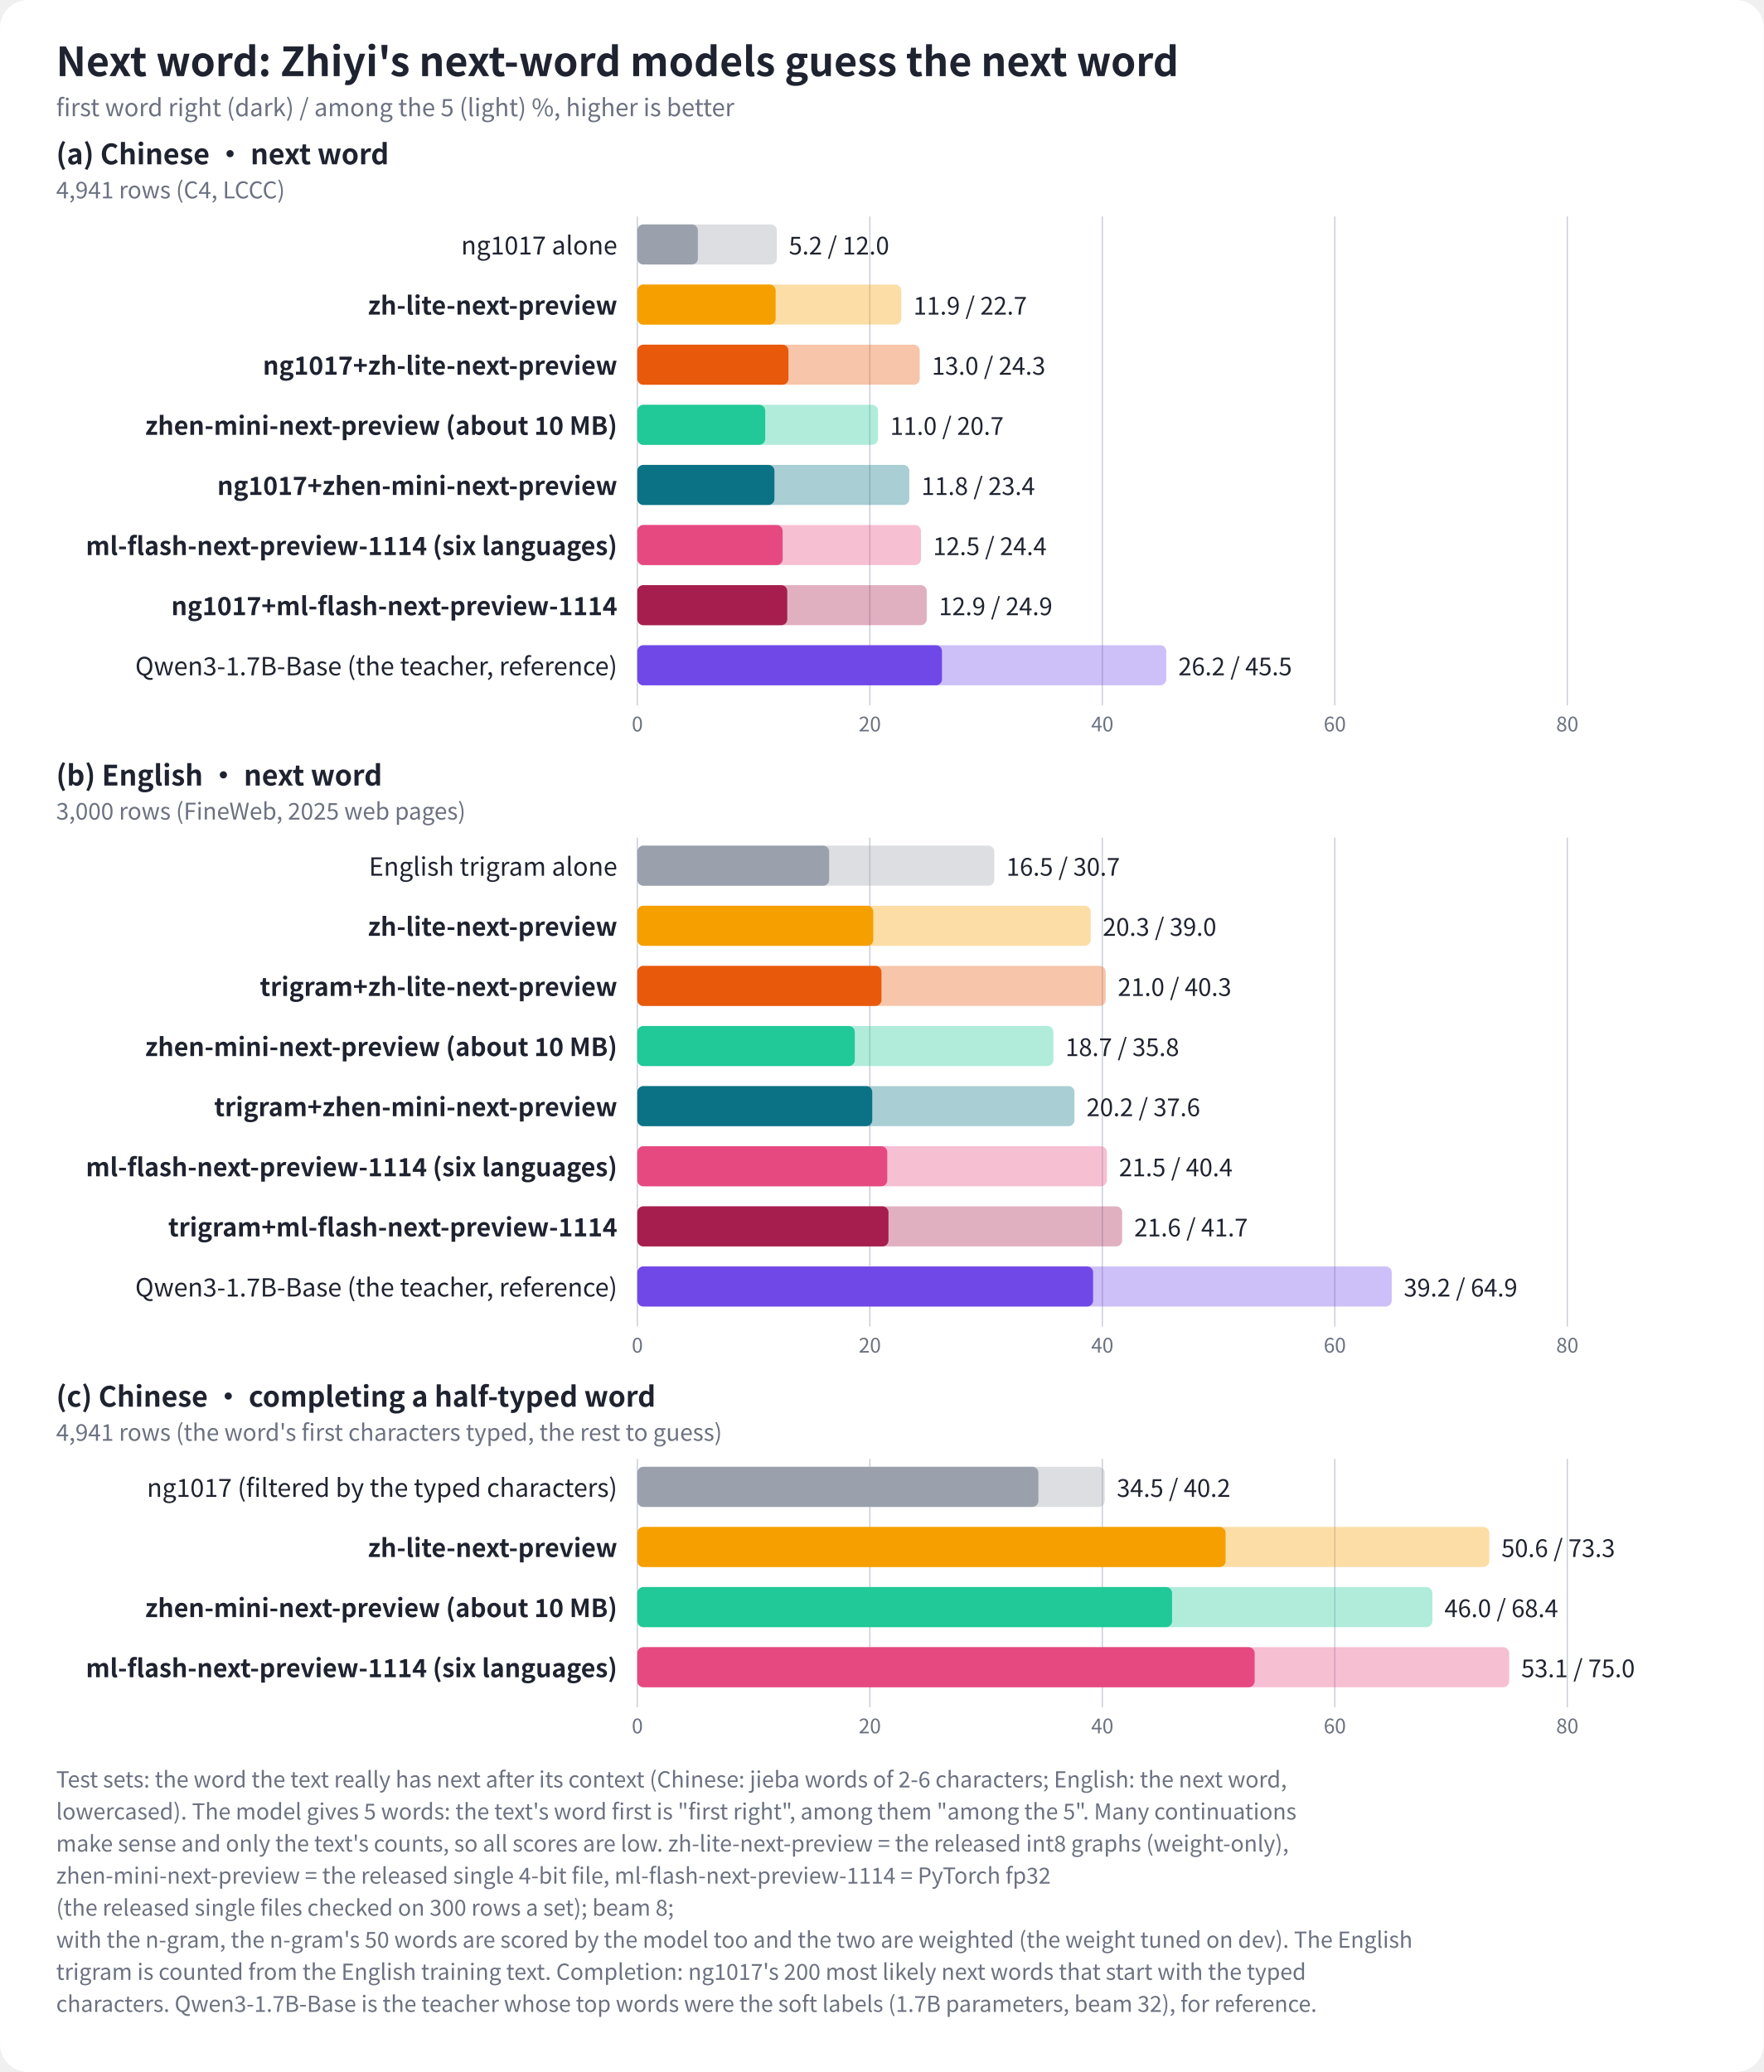
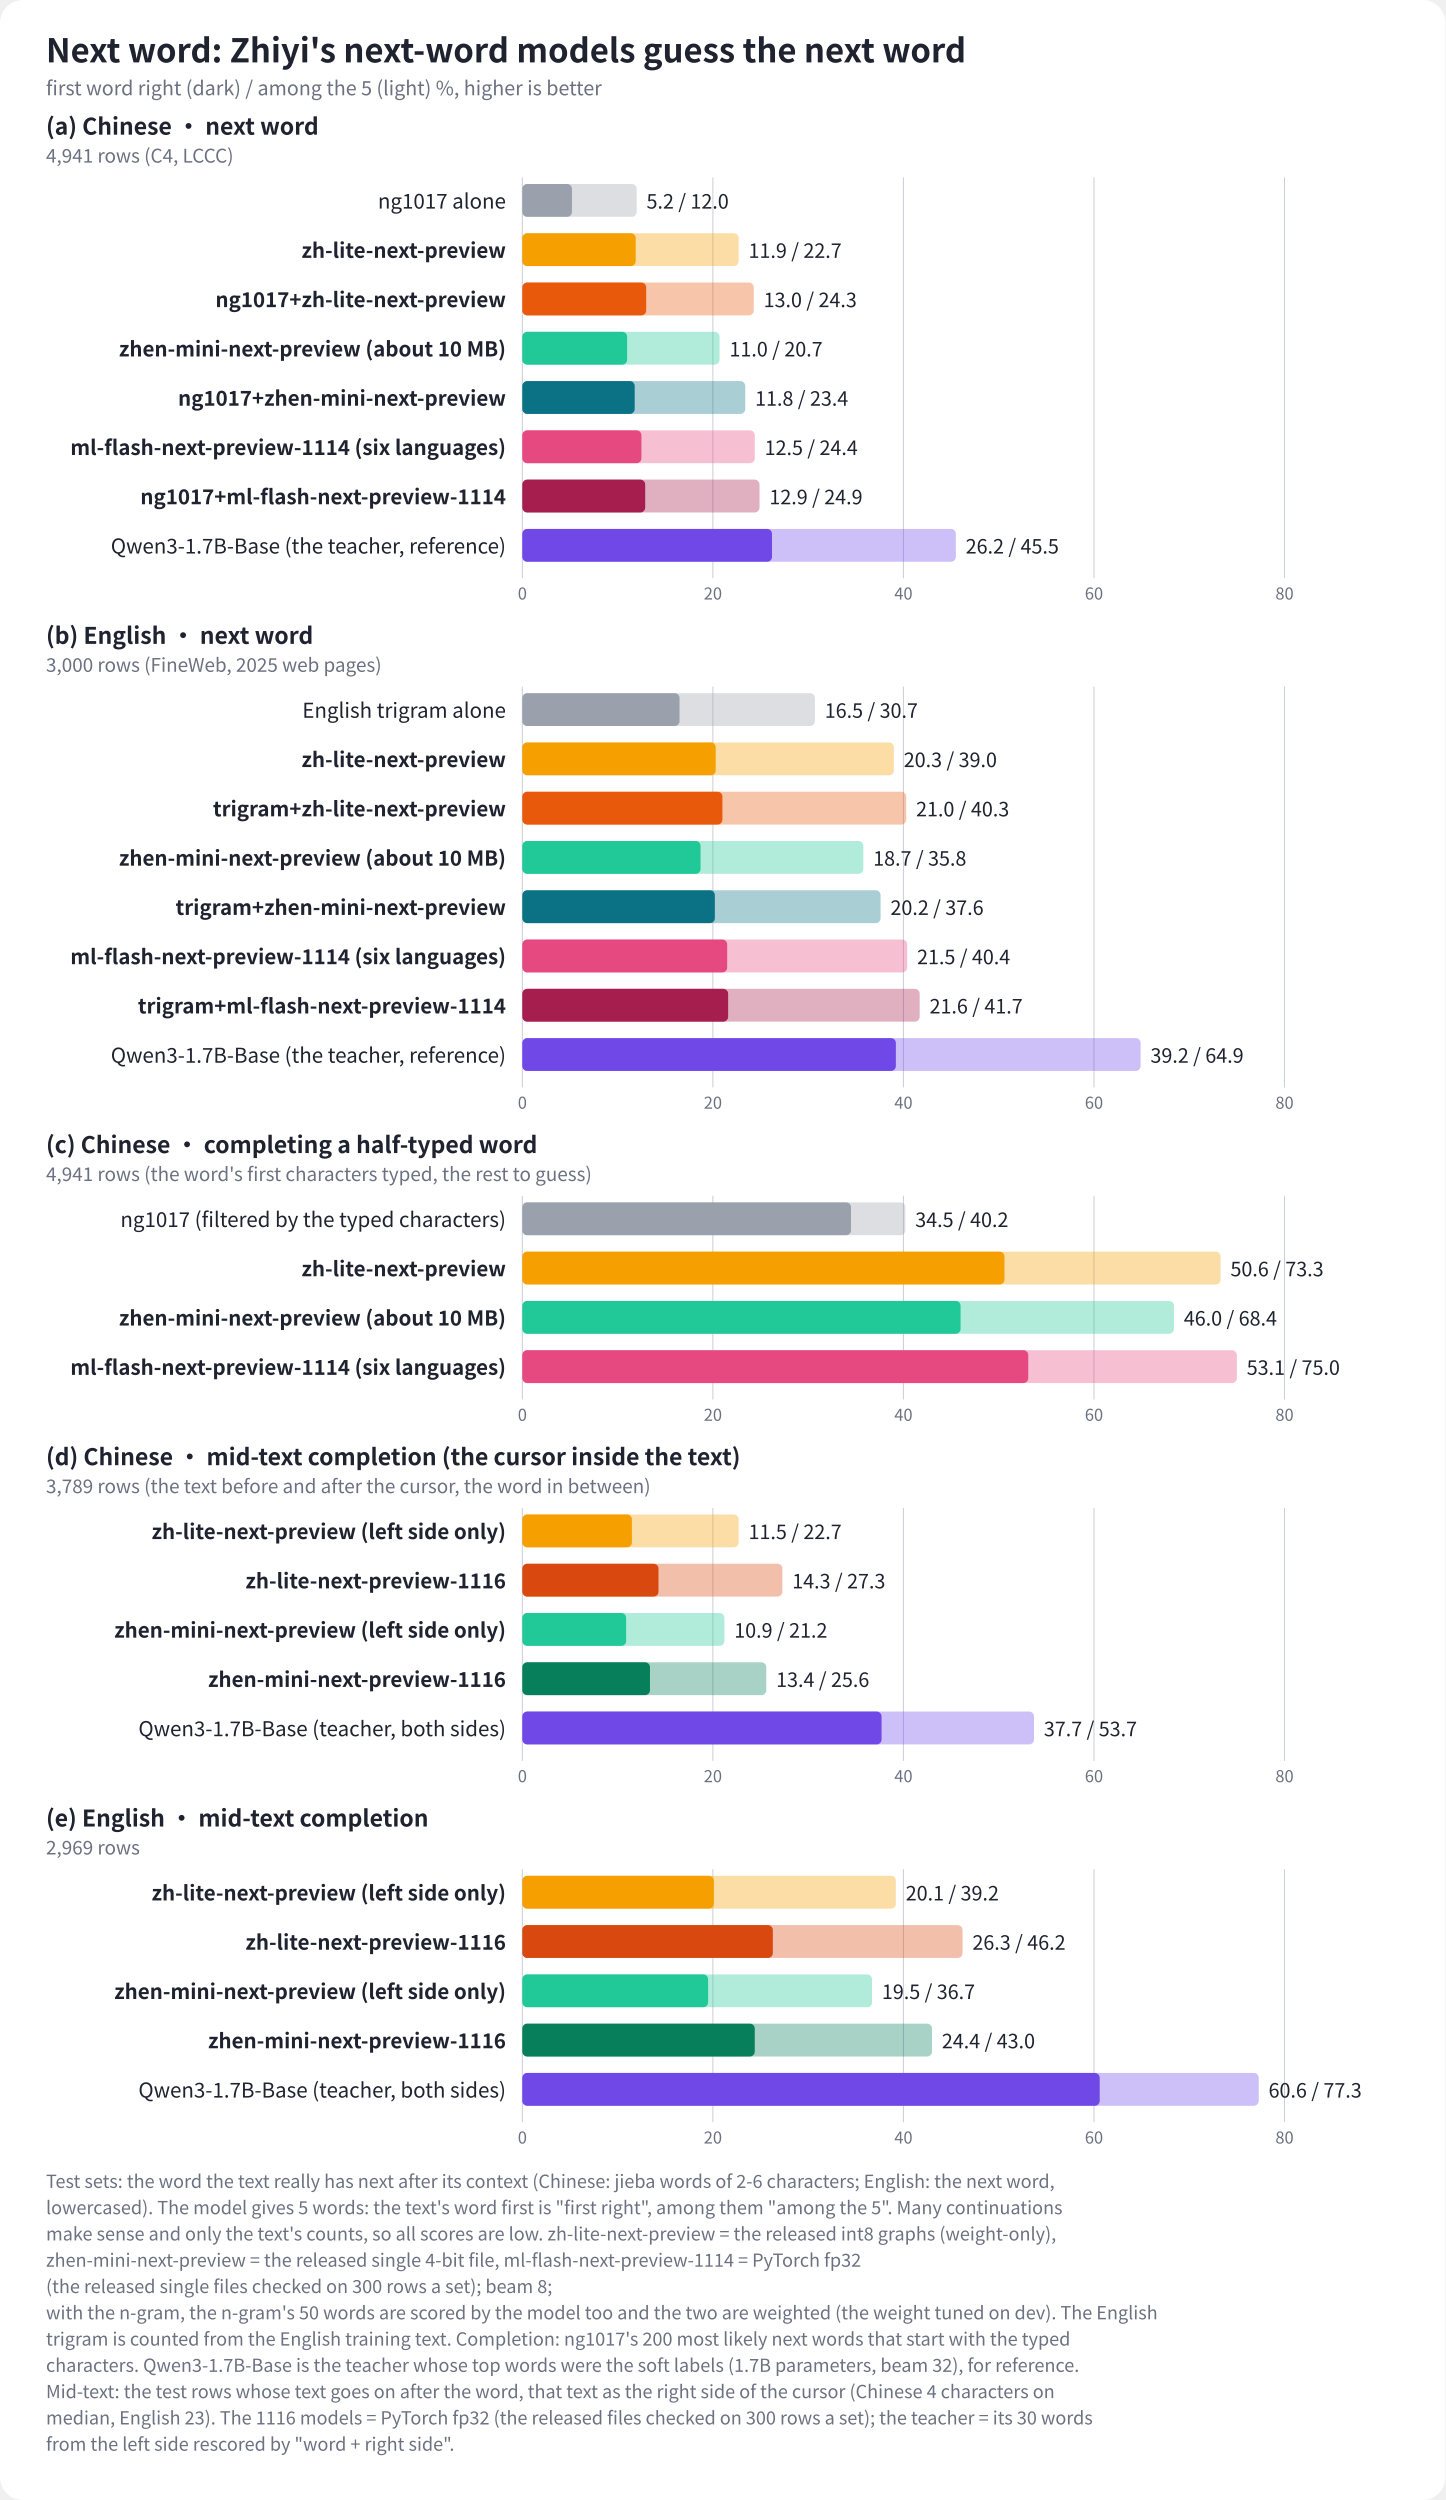
- <svg xmlns="http://www.w3.org/2000/svg" width="880" height="1034" viewBox="0 0 880 1034" font-family="'Microsoft YaHei','PingFang SC','Noto Sans CJK SC','Segoe UI',sans-serif">
-   <rect width="880" height="1034" rx="14" fill="#FFFFFF" />
+ <svg xmlns="http://www.w3.org/2000/svg" width="880" height="1522" viewBox="0 0 880 1522" font-family="'Microsoft YaHei','PingFang SC','Noto Sans CJK SC','Segoe UI',sans-serif">
+   <rect width="880" height="1522" rx="14" fill="#FFFFFF" />
  <text x="28" y="38" font-size="20" font-weight="700" fill="#1F2330">Next word: Zhiyi's next-word models guess the next word</text>
  <text x="28" y="58" font-size="12" fill="#6B7180">first word right (dark) / among the 5 (light) %, higher is better</text>
  <text x="28" y="82" font-size="14" font-weight="700" fill="#1F2330">(a) Chinese · next word</text>
  <text x="28" y="99" font-size="11.5" fill="#6B7180">4,941 rows (C4, LCCC)</text>
  <line x1="318.0" y1="108" x2="318.0" y2="352" stroke="#C9CDD6" stroke-width="0.6" />
  <text x="318.0" y="365" font-size="10" fill="#6B7180" text-anchor="middle">0</text>
  <line x1="434.0" y1="108" x2="434.0" y2="352" stroke="#C9CDD6" stroke-width="0.6" />
  <text x="434.0" y="365" font-size="10" fill="#6B7180" text-anchor="middle">20</text>
  <line x1="550.0" y1="108" x2="550.0" y2="352" stroke="#C9CDD6" stroke-width="0.6" />
  <text x="550.0" y="365" font-size="10" fill="#6B7180" text-anchor="middle">40</text>
  <line x1="666.0" y1="108" x2="666.0" y2="352" stroke="#C9CDD6" stroke-width="0.6" />
  <text x="666.0" y="365" font-size="10" fill="#6B7180" text-anchor="middle">60</text>
  <line x1="782.0" y1="108" x2="782.0" y2="352" stroke="#C9CDD6" stroke-width="0.6" />
  <text x="782.0" y="365" font-size="10" fill="#6B7180" text-anchor="middle">80</text>
  <text x="308" y="127" font-size="12.5" fill="#1F2330" text-anchor="end">ng1017 alone</text>
  <rect x="318" y="112" width="69.6" height="20" rx="3" fill="#9AA1AD" fill-opacity="0.35" />
  <rect x="318" y="112" width="30.2" height="20" rx="3" fill="#9AA1AD" />
  <text x="393.6" y="127" font-size="12" fill="#1F2330">5.2 / 12.0</text>
  <text x="308" y="157" font-size="12.5" font-weight="700" fill="#1F2330" text-anchor="end">zh-lite-next-preview</text>
  <rect x="318" y="142" width="131.7" height="20" rx="3" fill="#F59F00" fill-opacity="0.35" />
  <rect x="318" y="142" width="69.0" height="20" rx="3" fill="#F59F00" />
  <text x="455.7" y="157" font-size="12" fill="#1F2330">11.9 / 22.7</text>
  <text x="308" y="187" font-size="12.5" font-weight="700" fill="#1F2330" text-anchor="end">ng1017+zh-lite-next-preview</text>
  <rect x="318" y="172" width="140.9" height="20" rx="3" fill="#E8590C" fill-opacity="0.35" />
  <rect x="318" y="172" width="75.4" height="20" rx="3" fill="#E8590C" />
  <text x="464.9" y="187" font-size="12" fill="#1F2330">13.0 / 24.3</text>
  <text x="308" y="217" font-size="12.5" font-weight="700" fill="#1F2330" text-anchor="end">zhen-mini-next-preview (about 10 MB)</text>
  <rect x="318" y="202" width="120.1" height="20" rx="3" fill="#20C997" fill-opacity="0.35" />
  <rect x="318" y="202" width="63.8" height="20" rx="3" fill="#20C997" />
  <text x="444.1" y="217" font-size="12" fill="#1F2330">11.0 / 20.7</text>
  <text x="308" y="247" font-size="12.5" font-weight="700" fill="#1F2330" text-anchor="end">ng1017+zhen-mini-next-preview</text>
  <rect x="318" y="232" width="135.7" height="20" rx="3" fill="#0B7285" fill-opacity="0.35" />
  <rect x="318" y="232" width="68.4" height="20" rx="3" fill="#0B7285" />
  <text x="459.7" y="247" font-size="12" fill="#1F2330">11.8 / 23.4</text>
  <text x="308" y="277" font-size="12.5" font-weight="700" fill="#1F2330" text-anchor="end">ml-flash-next-preview-1114 (six languages)</text>
  <rect x="318" y="262" width="141.5" height="20" rx="3" fill="#E64980" fill-opacity="0.35" />
  <rect x="318" y="262" width="72.5" height="20" rx="3" fill="#E64980" />
  <text x="465.5" y="277" font-size="12" fill="#1F2330">12.5 / 24.4</text>
  <text x="308" y="307" font-size="12.5" font-weight="700" fill="#1F2330" text-anchor="end">ng1017+ml-flash-next-preview-1114</text>
  <rect x="318" y="292" width="144.4" height="20" rx="3" fill="#A61E4D" fill-opacity="0.35" />
  <rect x="318" y="292" width="74.8" height="20" rx="3" fill="#A61E4D" />
  <text x="468.4" y="307" font-size="12" fill="#1F2330">12.9 / 24.9</text>
  <text x="308" y="337" font-size="12.5" fill="#1F2330" text-anchor="end">Qwen3-1.7B-Base (the teacher, reference)</text>
  <rect x="318" y="322" width="263.9" height="20" rx="3" fill="#7048E8" fill-opacity="0.35" />
  <rect x="318" y="322" width="152.0" height="20" rx="3" fill="#7048E8" />
  <text x="587.9" y="337" font-size="12" fill="#1F2330">26.2 / 45.5</text>
  <text x="28" y="392" font-size="14" font-weight="700" fill="#1F2330">(b) English · next word</text>
  <text x="28" y="409" font-size="11.5" fill="#6B7180">3,000 rows (FineWeb, 2025 web pages)</text>
  <line x1="318.0" y1="418" x2="318.0" y2="662" stroke="#C9CDD6" stroke-width="0.6" />
  <text x="318.0" y="675" font-size="10" fill="#6B7180" text-anchor="middle">0</text>
  <line x1="434.0" y1="418" x2="434.0" y2="662" stroke="#C9CDD6" stroke-width="0.6" />
  <text x="434.0" y="675" font-size="10" fill="#6B7180" text-anchor="middle">20</text>
  <line x1="550.0" y1="418" x2="550.0" y2="662" stroke="#C9CDD6" stroke-width="0.6" />
  <text x="550.0" y="675" font-size="10" fill="#6B7180" text-anchor="middle">40</text>
  <line x1="666.0" y1="418" x2="666.0" y2="662" stroke="#C9CDD6" stroke-width="0.6" />
  <text x="666.0" y="675" font-size="10" fill="#6B7180" text-anchor="middle">60</text>
  <line x1="782.0" y1="418" x2="782.0" y2="662" stroke="#C9CDD6" stroke-width="0.6" />
  <text x="782.0" y="675" font-size="10" fill="#6B7180" text-anchor="middle">80</text>
  <text x="308" y="437" font-size="12.5" fill="#1F2330" text-anchor="end">English trigram alone</text>
  <rect x="318" y="422" width="178.1" height="20" rx="3" fill="#9AA1AD" fill-opacity="0.35" />
  <rect x="318" y="422" width="95.7" height="20" rx="3" fill="#9AA1AD" />
  <text x="502.1" y="437" font-size="12" fill="#1F2330">16.5 / 30.7</text>
  <text x="308" y="467" font-size="12.5" font-weight="700" fill="#1F2330" text-anchor="end">zh-lite-next-preview</text>
  <rect x="318" y="452" width="226.2" height="20" rx="3" fill="#F59F00" fill-opacity="0.35" />
  <rect x="318" y="452" width="117.7" height="20" rx="3" fill="#F59F00" />
  <text x="550.2" y="467" font-size="12" fill="#1F2330">20.3 / 39.0</text>
  <text x="308" y="497" font-size="12.5" font-weight="700" fill="#1F2330" text-anchor="end">trigram+zh-lite-next-preview</text>
  <rect x="318" y="482" width="233.7" height="20" rx="3" fill="#E8590C" fill-opacity="0.35" />
  <rect x="318" y="482" width="121.8" height="20" rx="3" fill="#E8590C" />
  <text x="557.7" y="497" font-size="12" fill="#1F2330">21.0 / 40.3</text>
  <text x="308" y="527" font-size="12.5" font-weight="700" fill="#1F2330" text-anchor="end">zhen-mini-next-preview (about 10 MB)</text>
  <rect x="318" y="512" width="207.6" height="20" rx="3" fill="#20C997" fill-opacity="0.35" />
  <rect x="318" y="512" width="108.5" height="20" rx="3" fill="#20C997" />
  <text x="531.6" y="527" font-size="12" fill="#1F2330">18.7 / 35.8</text>
  <text x="308" y="557" font-size="12.5" font-weight="700" fill="#1F2330" text-anchor="end">trigram+zhen-mini-next-preview</text>
  <rect x="318" y="542" width="218.1" height="20" rx="3" fill="#0B7285" fill-opacity="0.35" />
  <rect x="318" y="542" width="117.2" height="20" rx="3" fill="#0B7285" />
  <text x="542.1" y="557" font-size="12" fill="#1F2330">20.2 / 37.6</text>
  <text x="308" y="587" font-size="12.5" font-weight="700" fill="#1F2330" text-anchor="end">ml-flash-next-preview-1114 (six languages)</text>
  <rect x="318" y="572" width="234.3" height="20" rx="3" fill="#E64980" fill-opacity="0.35" />
  <rect x="318" y="572" width="124.7" height="20" rx="3" fill="#E64980" />
  <text x="558.3" y="587" font-size="12" fill="#1F2330">21.5 / 40.4</text>
  <text x="308" y="617" font-size="12.5" font-weight="700" fill="#1F2330" text-anchor="end">trigram+ml-flash-next-preview-1114</text>
  <rect x="318" y="602" width="241.9" height="20" rx="3" fill="#A61E4D" fill-opacity="0.35" />
  <rect x="318" y="602" width="125.3" height="20" rx="3" fill="#A61E4D" />
  <text x="565.9" y="617" font-size="12" fill="#1F2330">21.6 / 41.7</text>
  <text x="308" y="647" font-size="12.5" fill="#1F2330" text-anchor="end">Qwen3-1.7B-Base (the teacher, reference)</text>
  <rect x="318" y="632" width="376.4" height="20" rx="3" fill="#7048E8" fill-opacity="0.35" />
  <rect x="318" y="632" width="227.4" height="20" rx="3" fill="#7048E8" />
  <text x="700.4" y="647" font-size="12" fill="#1F2330">39.2 / 64.9</text>
  <text x="28" y="702" font-size="14" font-weight="700" fill="#1F2330">(c) Chinese · completing a half-typed word</text>
  <text x="28" y="719" font-size="11.5" fill="#6B7180">4,941 rows (the word's first characters typed, the rest to guess)</text>
  <line x1="318.0" y1="728" x2="318.0" y2="852" stroke="#C9CDD6" stroke-width="0.6" />
  <text x="318.0" y="865" font-size="10" fill="#6B7180" text-anchor="middle">0</text>
  <line x1="434.0" y1="728" x2="434.0" y2="852" stroke="#C9CDD6" stroke-width="0.6" />
  <text x="434.0" y="865" font-size="10" fill="#6B7180" text-anchor="middle">20</text>
  <line x1="550.0" y1="728" x2="550.0" y2="852" stroke="#C9CDD6" stroke-width="0.6" />
  <text x="550.0" y="865" font-size="10" fill="#6B7180" text-anchor="middle">40</text>
  <line x1="666.0" y1="728" x2="666.0" y2="852" stroke="#C9CDD6" stroke-width="0.6" />
  <text x="666.0" y="865" font-size="10" fill="#6B7180" text-anchor="middle">60</text>
  <line x1="782.0" y1="728" x2="782.0" y2="852" stroke="#C9CDD6" stroke-width="0.6" />
  <text x="782.0" y="865" font-size="10" fill="#6B7180" text-anchor="middle">80</text>
  <text x="308" y="747" font-size="12.5" fill="#1F2330" text-anchor="end">ng1017 (filtered by the typed characters)</text>
  <rect x="318" y="732" width="233.2" height="20" rx="3" fill="#9AA1AD" fill-opacity="0.35" />
  <rect x="318" y="732" width="200.1" height="20" rx="3" fill="#9AA1AD" />
  <text x="557.2" y="747" font-size="12" fill="#1F2330">34.5 / 40.2</text>
  <text x="308" y="777" font-size="12.5" font-weight="700" fill="#1F2330" text-anchor="end">zh-lite-next-preview</text>
  <rect x="318" y="762" width="425.1" height="20" rx="3" fill="#F59F00" fill-opacity="0.35" />
  <rect x="318" y="762" width="293.5" height="20" rx="3" fill="#F59F00" />
  <text x="749.1" y="777" font-size="12" fill="#1F2330">50.6 / 73.3</text>
  <text x="308" y="807" font-size="12.5" font-weight="700" fill="#1F2330" text-anchor="end">zhen-mini-next-preview (about 10 MB)</text>
  <rect x="318" y="792" width="396.7" height="20" rx="3" fill="#20C997" fill-opacity="0.35" />
  <rect x="318" y="792" width="266.8" height="20" rx="3" fill="#20C997" />
  <text x="720.7" y="807" font-size="12" fill="#1F2330">46.0 / 68.4</text>
  <text x="308" y="837" font-size="12.5" font-weight="700" fill="#1F2330" text-anchor="end">ml-flash-next-preview-1114 (six languages)</text>
  <rect x="318" y="822" width="435.0" height="20" rx="3" fill="#E64980" fill-opacity="0.35" />
  <rect x="318" y="822" width="308.0" height="20" rx="3" fill="#E64980" />
  <text x="759.0" y="837" font-size="12" fill="#1F2330">53.1 / 75.0</text>
-   <text x="28" y="892" font-size="11" fill="#6B7180">Test sets: the word the text really has next after its context (Chinese: jieba words of 2-6 characters; English: the next word,</text>
-   <text x="28" y="908" font-size="11" fill="#6B7180">lowercased). The model gives 5 words: the text's word first is "first right", among them "among the 5". Many continuations</text>
-   <text x="28" y="924" font-size="11" fill="#6B7180">make sense and only the text's counts, so all scores are low. zh-lite-next-preview = the released int8 graphs (weight-only),</text>
-   <text x="28" y="940" font-size="11" fill="#6B7180">zhen-mini-next-preview = the released single 4-bit file, ml-flash-next-preview-1114 = PyTorch fp32</text>
-   <text x="28" y="956" font-size="11" fill="#6B7180">(the released single files checked on 300 rows a set); beam 8;</text>
-   <text x="28" y="972" font-size="11" fill="#6B7180">with the n-gram, the n-gram's 50 words are scored by the model too and the two are weighted (the weight tuned on dev). The English</text>
-   <text x="28" y="988" font-size="11" fill="#6B7180">trigram is counted from the English training text. Completion: ng1017's 200 most likely next words that start with the typed</text>
-   <text x="28" y="1004" font-size="11" fill="#6B7180">characters. Qwen3-1.7B-Base is the teacher whose top words were the soft labels (1.7B parameters, beam 32), for reference.</text>
+   <text x="28" y="892" font-size="14" font-weight="700" fill="#1F2330">(d) Chinese · mid-text completion (the cursor inside the text)</text>
+   <text x="28" y="909" font-size="11.5" fill="#6B7180">3,789 rows (the text before and after the cursor, the word in between)</text>
+   <line x1="318.0" y1="918" x2="318.0" y2="1072" stroke="#C9CDD6" stroke-width="0.6" />
+   <text x="318.0" y="1085" font-size="10" fill="#6B7180" text-anchor="middle">0</text>
+   <line x1="434.0" y1="918" x2="434.0" y2="1072" stroke="#C9CDD6" stroke-width="0.6" />
+   <text x="434.0" y="1085" font-size="10" fill="#6B7180" text-anchor="middle">20</text>
+   <line x1="550.0" y1="918" x2="550.0" y2="1072" stroke="#C9CDD6" stroke-width="0.6" />
+   <text x="550.0" y="1085" font-size="10" fill="#6B7180" text-anchor="middle">40</text>
+   <line x1="666.0" y1="918" x2="666.0" y2="1072" stroke="#C9CDD6" stroke-width="0.6" />
+   <text x="666.0" y="1085" font-size="10" fill="#6B7180" text-anchor="middle">60</text>
+   <line x1="782.0" y1="918" x2="782.0" y2="1072" stroke="#C9CDD6" stroke-width="0.6" />
+   <text x="782.0" y="1085" font-size="10" fill="#6B7180" text-anchor="middle">80</text>
+   <text x="308" y="937" font-size="12.5" font-weight="700" fill="#1F2330" text-anchor="end">zh-lite-next-preview (left side only)</text>
+   <rect x="318" y="922" width="131.7" height="20" rx="3" fill="#F59F00" fill-opacity="0.35" />
+   <rect x="318" y="922" width="66.7" height="20" rx="3" fill="#F59F00" />
+   <text x="455.7" y="937" font-size="12" fill="#1F2330">11.5 / 22.7</text>
+   <text x="308" y="967" font-size="12.5" font-weight="700" fill="#1F2330" text-anchor="end">zh-lite-next-preview-1116</text>
+   <rect x="318" y="952" width="158.3" height="20" rx="3" fill="#D9480F" fill-opacity="0.35" />
+   <rect x="318" y="952" width="82.9" height="20" rx="3" fill="#D9480F" />
+   <text x="482.3" y="967" font-size="12" fill="#1F2330">14.3 / 27.3</text>
+   <text x="308" y="997" font-size="12.5" font-weight="700" fill="#1F2330" text-anchor="end">zhen-mini-next-preview (left side only)</text>
+   <rect x="318" y="982" width="123.0" height="20" rx="3" fill="#20C997" fill-opacity="0.35" />
+   <rect x="318" y="982" width="63.2" height="20" rx="3" fill="#20C997" />
+   <text x="447.0" y="997" font-size="12" fill="#1F2330">10.9 / 21.2</text>
+   <text x="308" y="1027" font-size="12.5" font-weight="700" fill="#1F2330" text-anchor="end">zhen-mini-next-preview-1116</text>
+   <rect x="318" y="1012" width="148.5" height="20" rx="3" fill="#087F5B" fill-opacity="0.35" />
+   <rect x="318" y="1012" width="77.7" height="20" rx="3" fill="#087F5B" />
+   <text x="472.5" y="1027" font-size="12" fill="#1F2330">13.4 / 25.6</text>
+   <text x="308" y="1057" font-size="12.5" fill="#1F2330" text-anchor="end">Qwen3-1.7B-Base (teacher, both sides)</text>
+   <rect x="318" y="1042" width="311.5" height="20" rx="3" fill="#7048E8" fill-opacity="0.35" />
+   <rect x="318" y="1042" width="218.7" height="20" rx="3" fill="#7048E8" />
+   <text x="635.5" y="1057" font-size="12" fill="#1F2330">37.7 / 53.7</text>
+   <text x="28" y="1112" font-size="14" font-weight="700" fill="#1F2330">(e) English · mid-text completion</text>
+   <text x="28" y="1129" font-size="11.5" fill="#6B7180">2,969 rows</text>
+   <line x1="318.0" y1="1138" x2="318.0" y2="1292" stroke="#C9CDD6" stroke-width="0.6" />
+   <text x="318.0" y="1305" font-size="10" fill="#6B7180" text-anchor="middle">0</text>
+   <line x1="434.0" y1="1138" x2="434.0" y2="1292" stroke="#C9CDD6" stroke-width="0.6" />
+   <text x="434.0" y="1305" font-size="10" fill="#6B7180" text-anchor="middle">20</text>
+   <line x1="550.0" y1="1138" x2="550.0" y2="1292" stroke="#C9CDD6" stroke-width="0.6" />
+   <text x="550.0" y="1305" font-size="10" fill="#6B7180" text-anchor="middle">40</text>
+   <line x1="666.0" y1="1138" x2="666.0" y2="1292" stroke="#C9CDD6" stroke-width="0.6" />
+   <text x="666.0" y="1305" font-size="10" fill="#6B7180" text-anchor="middle">60</text>
+   <line x1="782.0" y1="1138" x2="782.0" y2="1292" stroke="#C9CDD6" stroke-width="0.6" />
+   <text x="782.0" y="1305" font-size="10" fill="#6B7180" text-anchor="middle">80</text>
+   <text x="308" y="1157" font-size="12.5" font-weight="700" fill="#1F2330" text-anchor="end">zh-lite-next-preview (left side only)</text>
+   <rect x="318" y="1142" width="227.4" height="20" rx="3" fill="#F59F00" fill-opacity="0.35" />
+   <rect x="318" y="1142" width="116.6" height="20" rx="3" fill="#F59F00" />
+   <text x="551.4" y="1157" font-size="12" fill="#1F2330">20.1 / 39.2</text>
+   <text x="308" y="1187" font-size="12.5" font-weight="700" fill="#1F2330" text-anchor="end">zh-lite-next-preview-1116</text>
+   <rect x="318" y="1172" width="268.0" height="20" rx="3" fill="#D9480F" fill-opacity="0.35" />
+   <rect x="318" y="1172" width="152.5" height="20" rx="3" fill="#D9480F" />
+   <text x="592.0" y="1187" font-size="12" fill="#1F2330">26.3 / 46.2</text>
+   <text x="308" y="1217" font-size="12.5" font-weight="700" fill="#1F2330" text-anchor="end">zhen-mini-next-preview (left side only)</text>
+   <rect x="318" y="1202" width="212.9" height="20" rx="3" fill="#20C997" fill-opacity="0.35" />
+   <rect x="318" y="1202" width="113.1" height="20" rx="3" fill="#20C997" />
+   <text x="536.9" y="1217" font-size="12" fill="#1F2330">19.5 / 36.7</text>
+   <text x="308" y="1247" font-size="12.5" font-weight="700" fill="#1F2330" text-anchor="end">zhen-mini-next-preview-1116</text>
+   <rect x="318" y="1232" width="249.4" height="20" rx="3" fill="#087F5B" fill-opacity="0.35" />
+   <rect x="318" y="1232" width="141.5" height="20" rx="3" fill="#087F5B" />
+   <text x="573.4" y="1247" font-size="12" fill="#1F2330">24.4 / 43.0</text>
+   <text x="308" y="1277" font-size="12.5" fill="#1F2330" text-anchor="end">Qwen3-1.7B-Base (teacher, both sides)</text>
+   <rect x="318" y="1262" width="448.3" height="20" rx="3" fill="#7048E8" fill-opacity="0.35" />
+   <rect x="318" y="1262" width="351.5" height="20" rx="3" fill="#7048E8" />
+   <text x="772.3" y="1277" font-size="12" fill="#1F2330">60.6 / 77.3</text>
+   <text x="28" y="1332" font-size="11" fill="#6B7180">Test sets: the word the text really has next after its context (Chinese: jieba words of 2-6 characters; English: the next word,</text>
+   <text x="28" y="1348" font-size="11" fill="#6B7180">lowercased). The model gives 5 words: the text's word first is "first right", among them "among the 5". Many continuations</text>
+   <text x="28" y="1364" font-size="11" fill="#6B7180">make sense and only the text's counts, so all scores are low. zh-lite-next-preview = the released int8 graphs (weight-only),</text>
+   <text x="28" y="1380" font-size="11" fill="#6B7180">zhen-mini-next-preview = the released single 4-bit file, ml-flash-next-preview-1114 = PyTorch fp32</text>
+   <text x="28" y="1396" font-size="11" fill="#6B7180">(the released single files checked on 300 rows a set); beam 8;</text>
+   <text x="28" y="1412" font-size="11" fill="#6B7180">with the n-gram, the n-gram's 50 words are scored by the model too and the two are weighted (the weight tuned on dev). The English</text>
+   <text x="28" y="1428" font-size="11" fill="#6B7180">trigram is counted from the English training text. Completion: ng1017's 200 most likely next words that start with the typed</text>
+   <text x="28" y="1444" font-size="11" fill="#6B7180">characters. Qwen3-1.7B-Base is the teacher whose top words were the soft labels (1.7B parameters, beam 32), for reference.</text>
+   <text x="28" y="1460" font-size="11" fill="#6B7180">Mid-text: the test rows whose text goes on after the word, that text as the right side of the cursor (Chinese 4 characters on</text>
+   <text x="28" y="1476" font-size="11" fill="#6B7180">median, English 23). The 1116 models = PyTorch fp32 (the released files checked on 300 rows a set); the teacher = its 30 words</text>
+   <text x="28" y="1492" font-size="11" fill="#6B7180">from the left side rescored by "word + right side".</text>
</svg>
